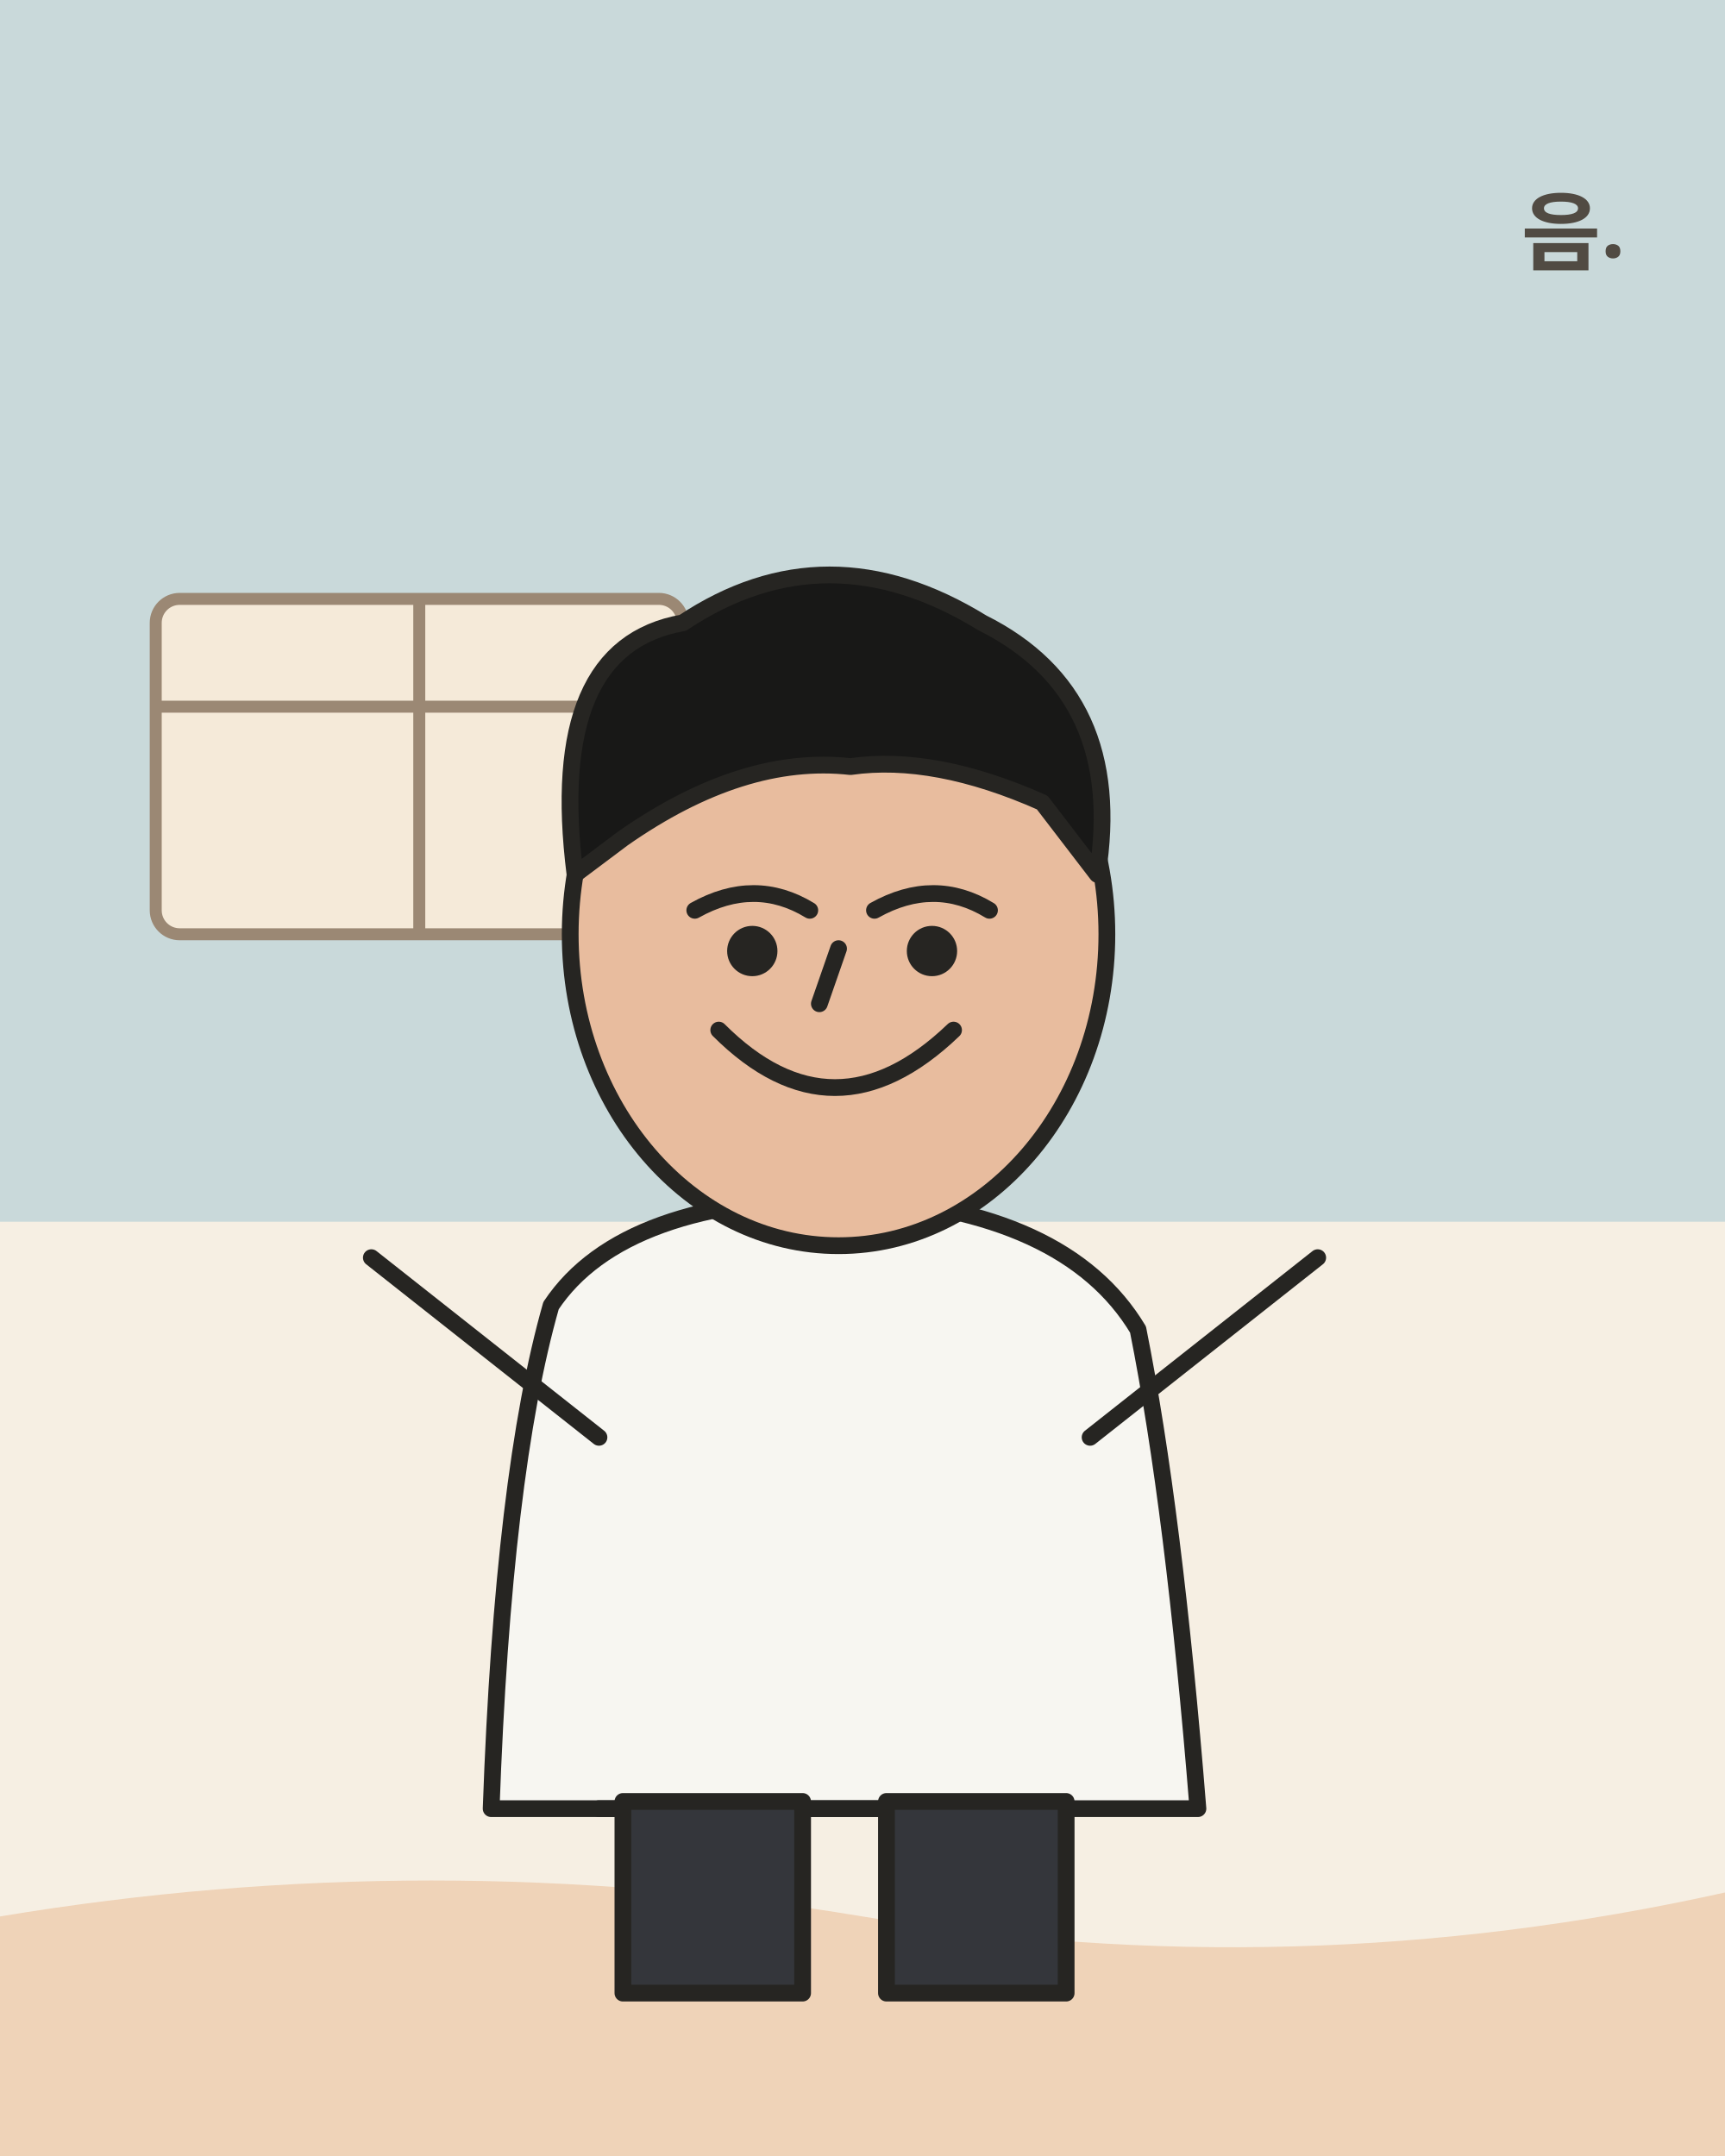
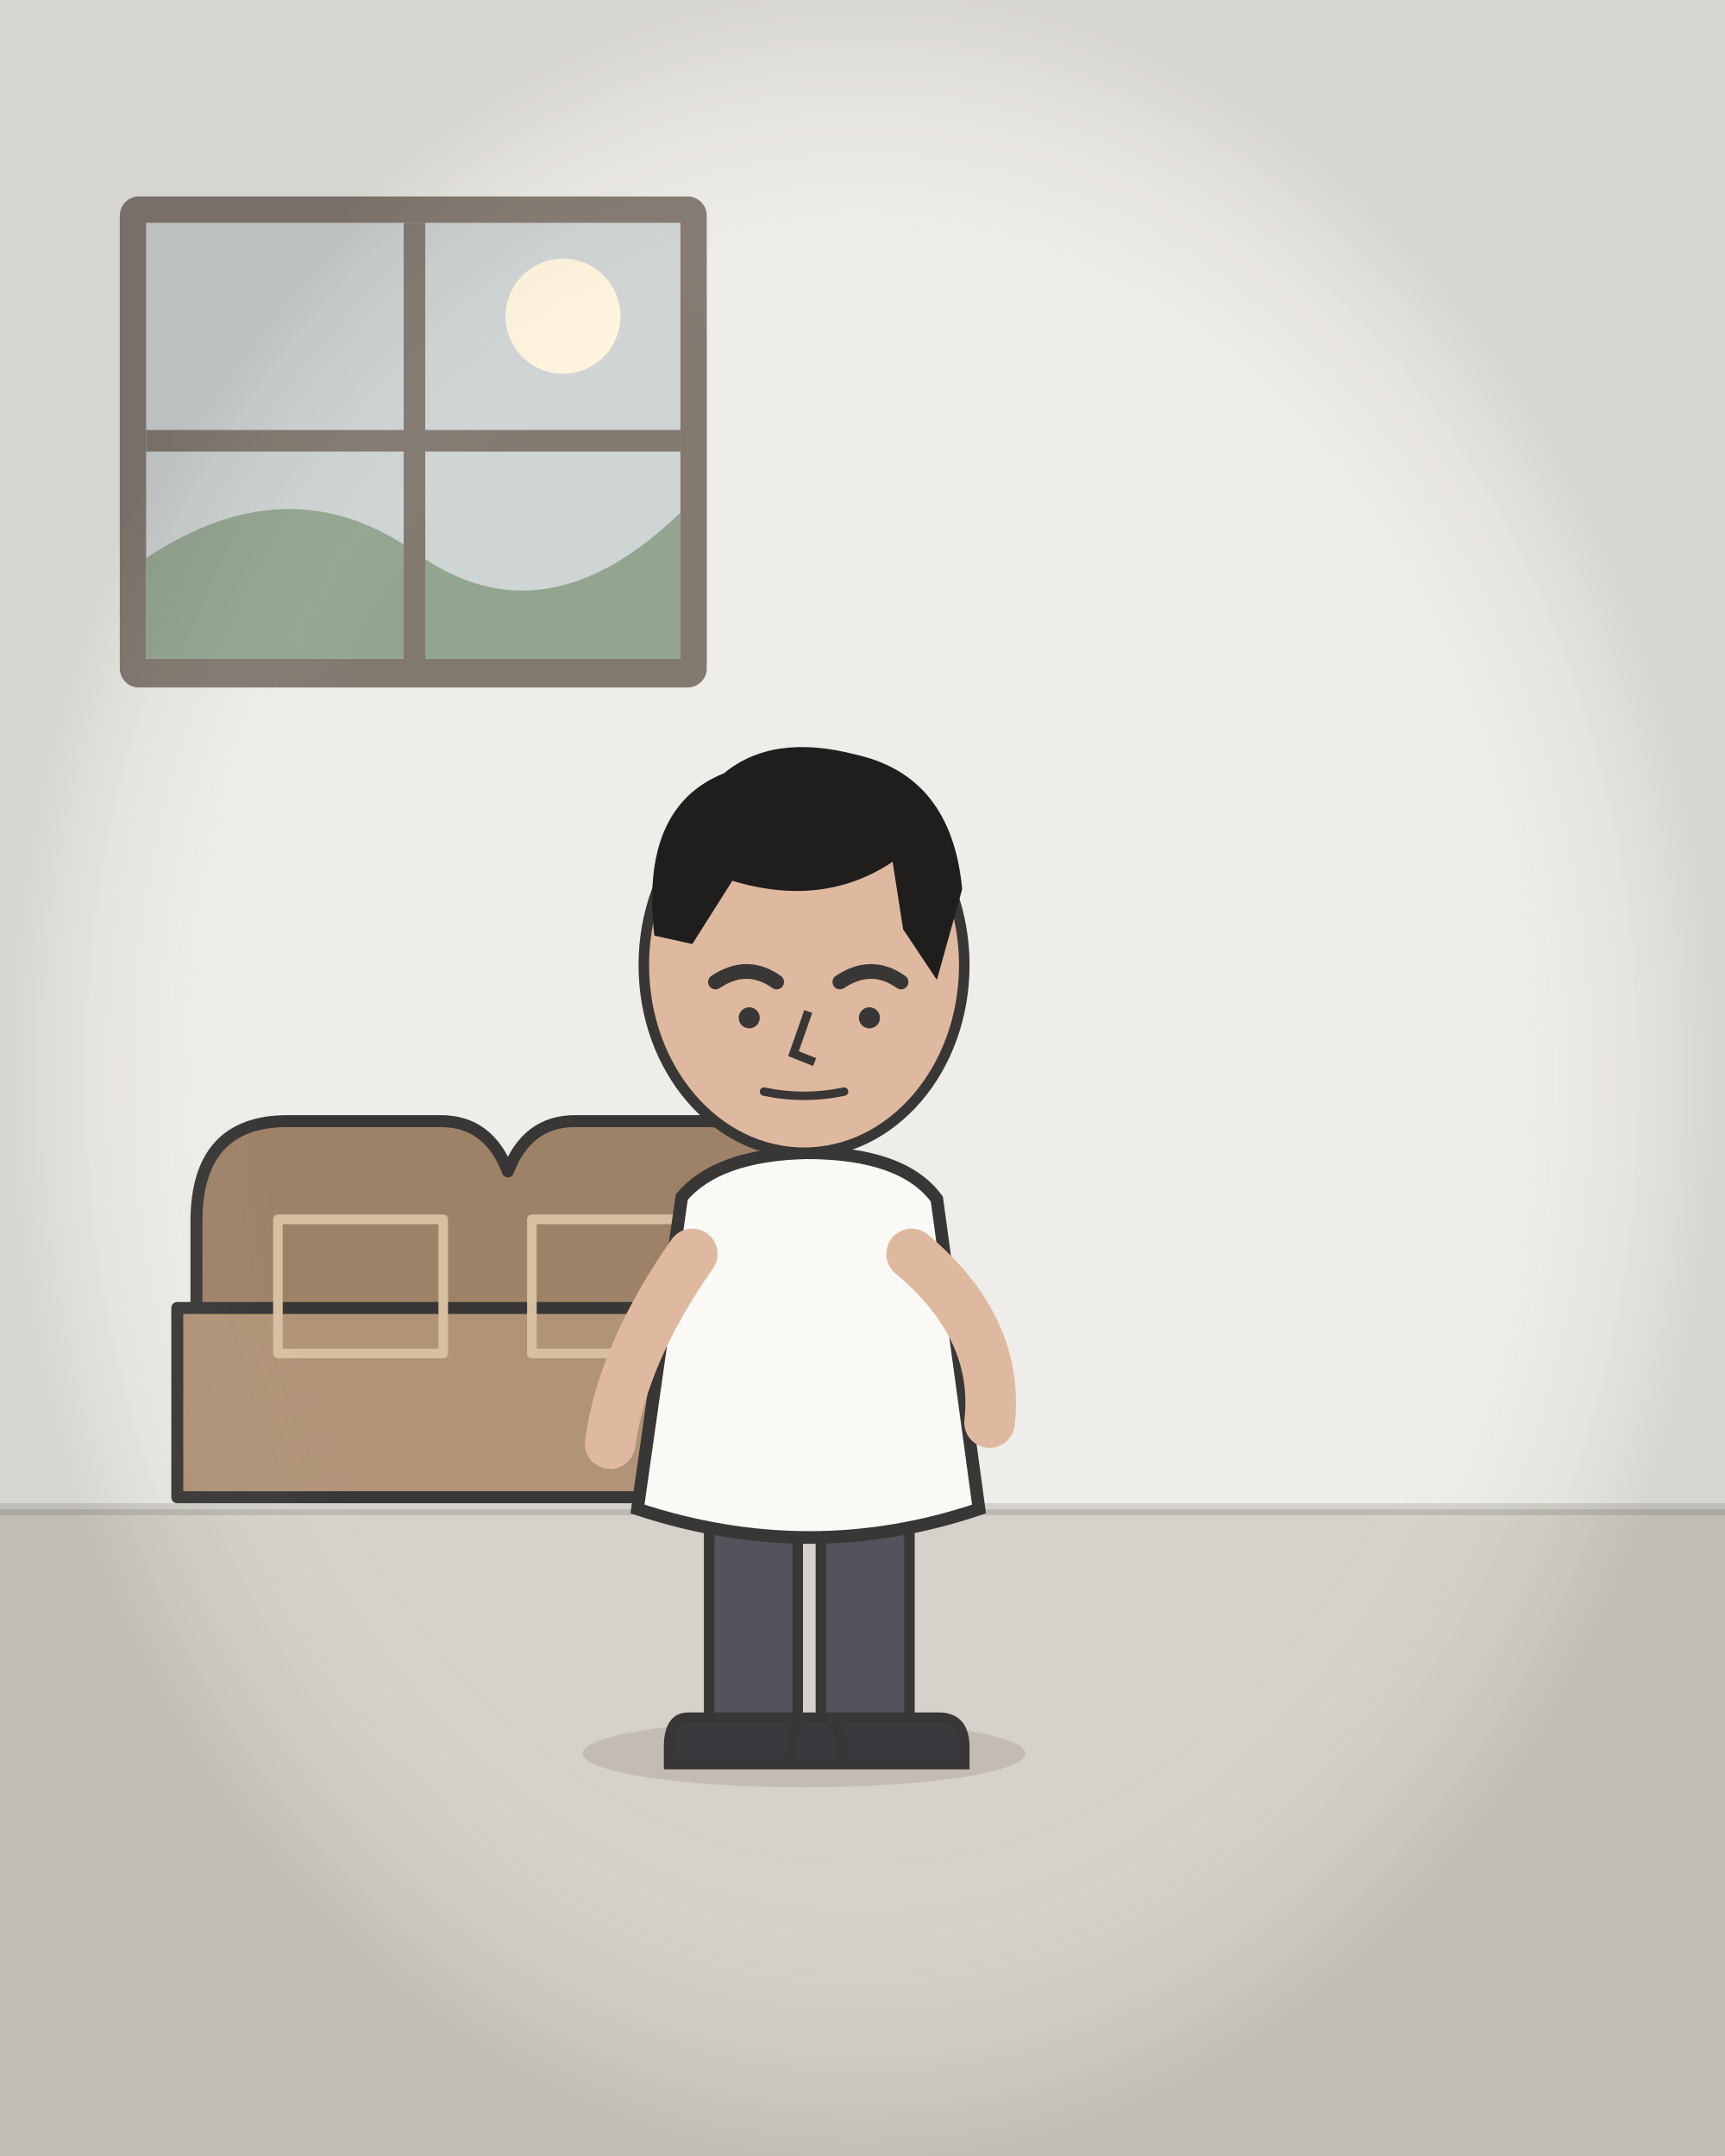
- <svg xmlns="http://www.w3.org/2000/svg" viewBox="0 0 720 900" role="img" aria-label="웹툰 장면">
-   <rect width="720" height="900" fill="#f6efe3" />
-   <rect x="0" y="0" width="720" height="510" fill="#c9d9da" />
-   <rect x="65" y="250" width="220" height="140" rx="10" fill="#f5ead9" stroke="#9b8874" stroke-width="5" />
-   <path d="M65 295h220M175 250v140" stroke="#9b8874" stroke-width="5" />
-   <path d="M0 800 Q180 770 360 800 T720 790V900H0Z" fill="#e7b183" opacity=".45" />
-   <g stroke="#262522" stroke-width="7" stroke-linecap="round" stroke-linejoin="round">
-     <path d="M205 755 Q210 615 230 545 Q260 500 355 500 Q445 505 475 555 Q490 630 500 755Z" fill="#f7f6f1" />
-     <path d="M250 755h195" fill="none" />
-     <ellipse cx="350" cy="390" rx="112" ry="130" fill="#e8bc9e" />
-     <path d="M240 365 Q228 270 285 260 Q345 220 410 260 Q470 290 458 365 L435 335 Q390 315 355 320 Q310 315 260 350Z" fill="#181817" />
-     <path d="M290 380q25 -14 48 0M365 380q25 -14 48 0M300 430q48 48 98 0" fill="none" />
-     <circle cx="314" cy="397" r="7" fill="#262522" />
-     <circle cx="389" cy="397" r="7" fill="#262522" />
-     <path d="M350 396l-8 23" fill="none" />
-     <path d="M250 600l-95-75M455 600l95-75" fill="none" />
-     <rect x="260" y="752" width="75" height="80" fill="#34363b" />
-     <rect x="370" y="752" width="75" height="80" fill="#34363b" />
+ <svg xmlns="http://www.w3.org/2000/svg" viewBox="0 0 720 900" role="img" aria-label="웹툰 장면 삽화">
+   <defs>
+     <linearGradient id="wall" x2="0" y2="1">
+       <stop stop-color="#efede9" />
+       <stop offset="1" stop-color="#d6d1ca" />
+     </linearGradient>
+     <linearGradient id="lamp" x2="1" y2="1">
+       <stop stop-color="#fff4dd" />
+       <stop offset="1" stop-color="#fff" stop-opacity="0" />
+     </linearGradient>
+     <radialGradient id="shade">
+       <stop offset=".7" stop-color="#fff" stop-opacity="0" />
+       <stop offset="1" stop-color="#393735" stop-opacity=".13" />
+     </radialGradient>
+   </defs>
+   <rect width="720" height="900" fill="url(#wall)" />
+   <rect width="720" height="900" fill="#efede9" />
+   <path d="M0 630h720v270H0z" fill="#d6d1ca" />
+   <g>
+     <rect x="50" y="82" width="245" height="205" rx="8" fill="#82796f" />
+     <rect x="61" y="93" width="223" height="182" fill="#cfd4d5" />
+     <circle cx="235" cy="132" r="24" fill="#fff4dd" />
+     <path d="M61 233q60-40 113-2t110-17v61H61z" fill="#92a68f" />
+     <path d="M173 93v182M61 184h223" stroke="#82796f" stroke-width="9" />
  </g>
-   <g font-family="sans-serif" font-weight="700" fill="#514b43">
-     <text x="635" y="110" font-size="36">음.</text>
+   <g stroke="#393735" stroke-width="5" stroke-linejoin="round">
+     <path d="M82 510q0-42 38-42h64q20 0 28 21 8-21 28-21h54q38 0 38 42v91H82z" fill="#9e8268" />
+     <path d="M74 546h272v79H74z" fill="#b19478" />
+     <path d="M116 509h69v56h-69zM222 509h62v56h-62z" fill="none" stroke="#d7c0a2" stroke-width="4" />
  </g>
+   <path d="M0 630h720" stroke="#393735" opacity=".16" stroke-width="5" />
+   <g transform="translate(230 292) scale(0.88)">
+     <ellipse cx="120" cy="500" rx="105" ry="16" fill="#473d34" opacity=".14" />
+     <path d="M75 385h42v114H75zM128 385h42v114h-42z" fill="#53545b" stroke="#393735" stroke-width="5" />
+     <path d="M65 483h61q12 0 12 14v8H56v-8q0-14 9-14zM123 483h61q12 0 12 14v8h-82v-8q0-14 9-14z" fill="#393a3e" stroke="#393735" stroke-width="5" />
+     <path d="M62 236q17-20 59-21 46 0 62 22l20 147q-80 27-162 0z" fill="#faf9f6" stroke="#393735" stroke-width="6" />
+     <path d="M67 263Q34 310 28 353M171 263q42 35 37 80" fill="none" stroke="#dfb99f" stroke-width="24" stroke-linecap="round" />
+     <ellipse cx="120" cy="126" rx="76" ry="89" fill="#dfb99f" stroke="#393735" stroke-width="5" />
+     <path d="M49 112Q42 51 82 35q23-19 62-9 46 10 51 64l-12 43-16-24-5-32q-33 22-76 9l-19 30z" fill="#201e1d" />
+     <path d="M78 134q15-10 29 0M137 134q15-10 29 0" fill="none" stroke="#393735" stroke-width="7" stroke-linecap="round" />
+     <circle cx="94" cy="151" r="5" fill="#393735" />
+     <circle cx="151" cy="151" r="5" fill="#393735" />
+     <path d="M122 148l-7 20 10 4" fill="none" stroke="#393735" stroke-width="4" />
+     <path d="M101 186q19 4 38 0" fill="none" stroke="#393735" stroke-width="4" stroke-linecap="round" />
+   </g>
+   <rect width="720" height="900" fill="url(#shade)" />
</svg>
